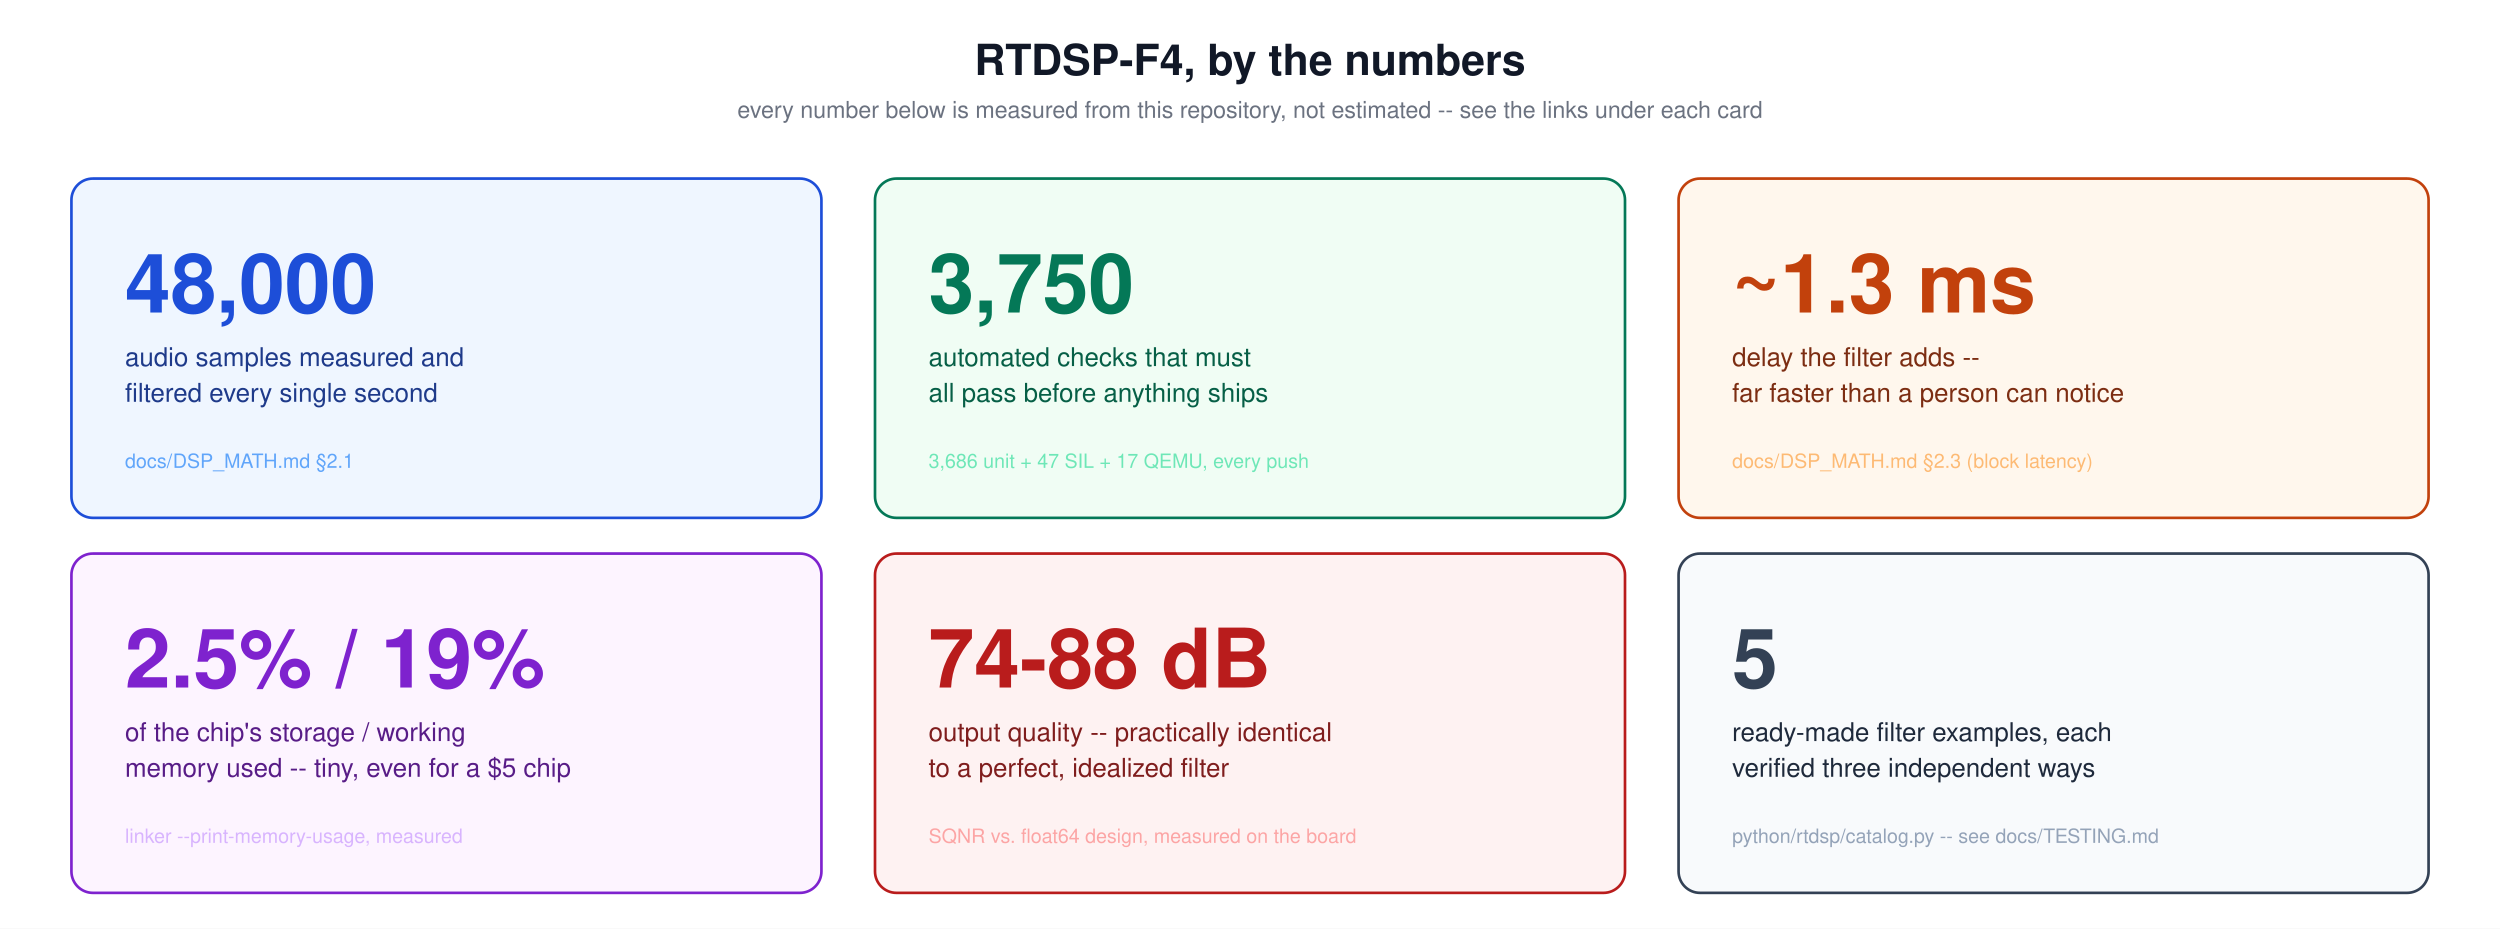
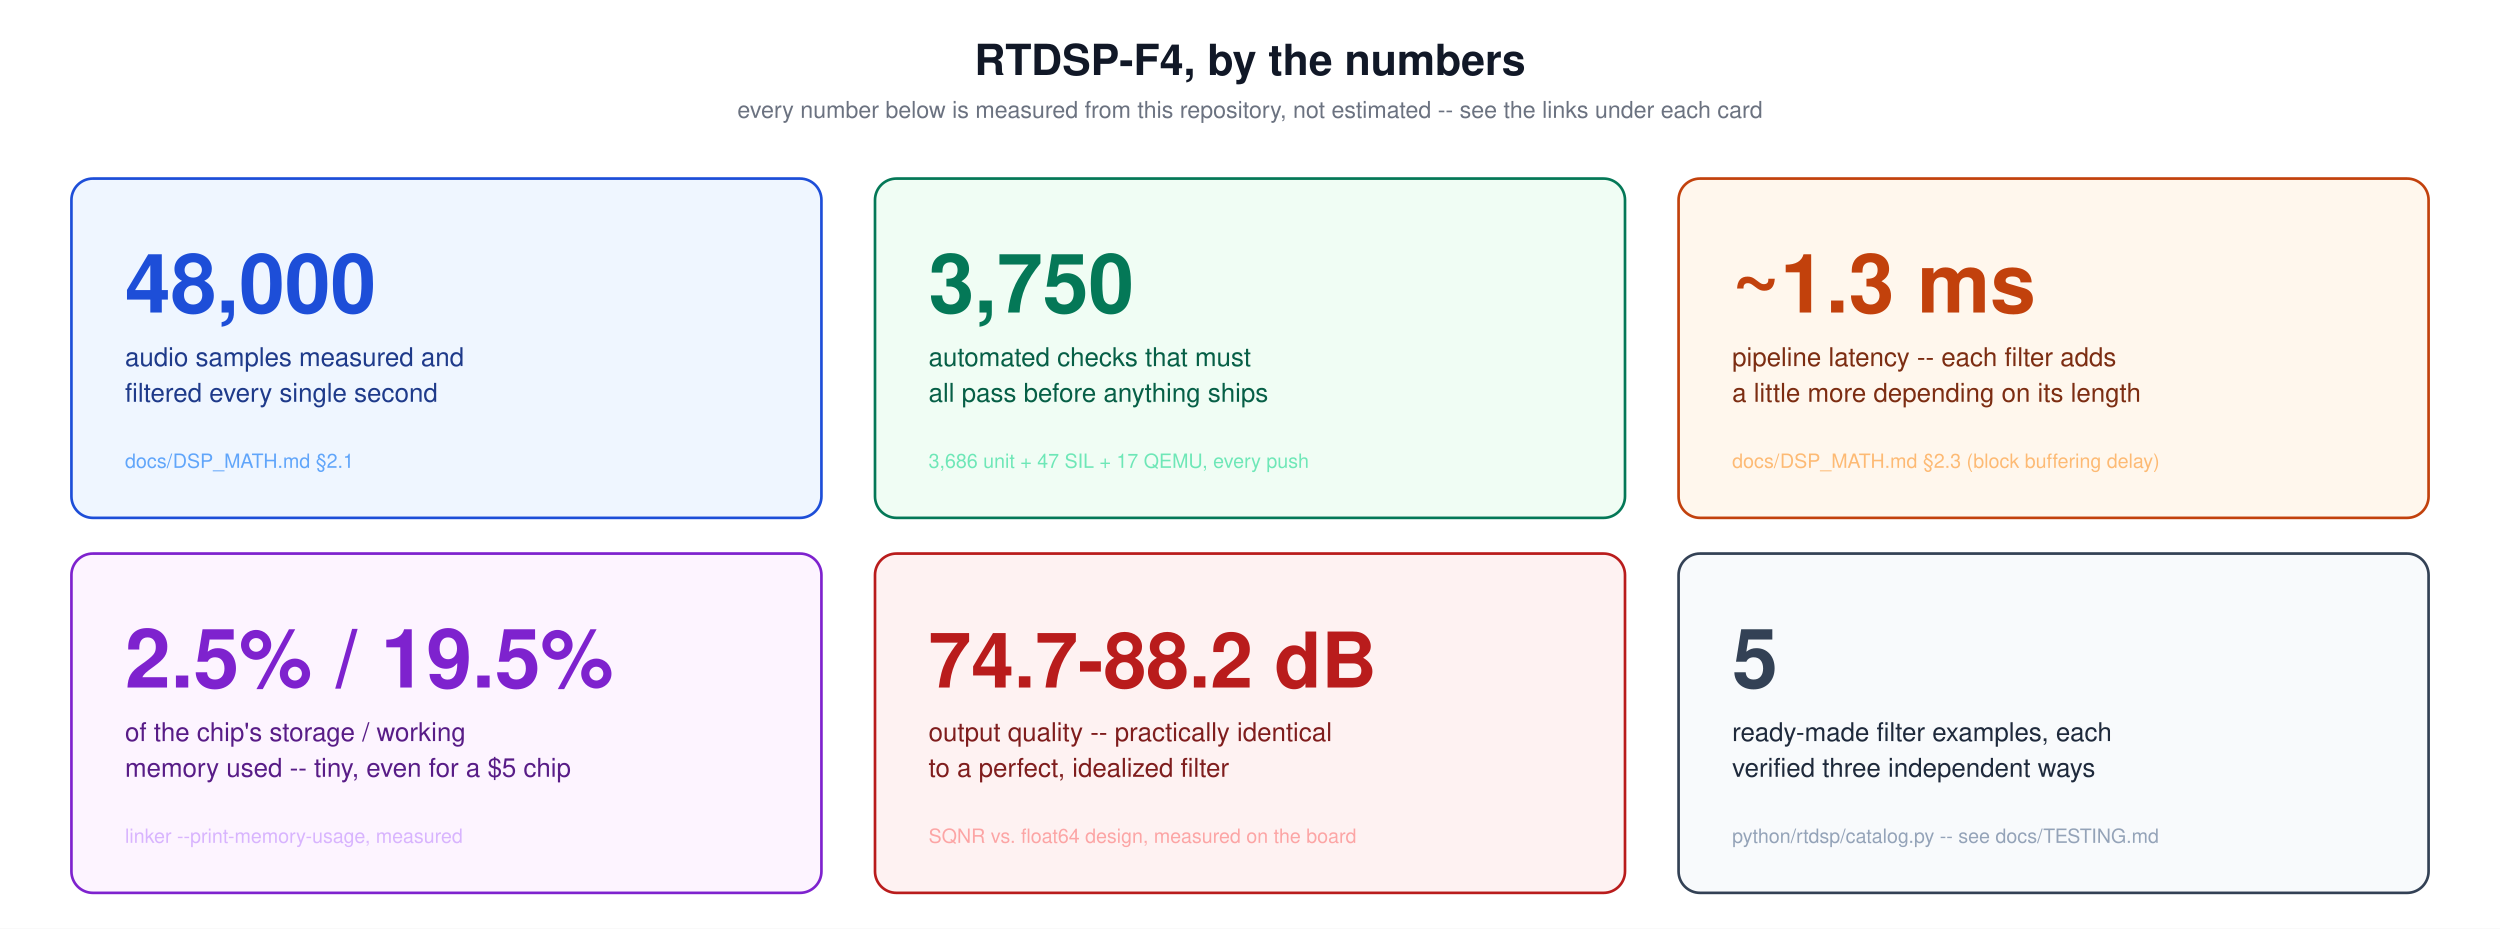
<svg xmlns="http://www.w3.org/2000/svg" width="1400" height="520" viewBox="0 0 1400 520" font-family="Helvetica, Arial, sans-serif">
  <rect x="0" y="0" width="1400" height="520" fill="#ffffff" />
  <text x="700" y="42" text-anchor="middle" font-size="24" font-weight="bold" fill="#111827">RTDSP-F4, by the numbers</text>
  <text x="700" y="66" text-anchor="middle" font-size="13" fill="#6b7280">every number below is measured from this repository, not estimated -- see the links under each card</text>
  <g>
    <rect x="40" y="100" width="420" height="190" rx="12" fill="#eff6ff" stroke="#1d4ed8" stroke-width="1.5" />
    <text x="70" y="175" font-size="46" font-weight="bold" fill="#1d4ed8">48,000</text>
    <text x="70" y="205" font-size="14.5" fill="#1e3a8a">audio samples measured and</text>
    <text x="70" y="225" font-size="14.5" fill="#1e3a8a">filtered every single second</text>
    <text x="70" y="262" font-size="11" fill="#60a5fa">docs/DSP_MATH.md §2.1</text>
  </g>
  <g>
    <rect x="490" y="100" width="420" height="190" rx="12" fill="#f0fdf4" stroke="#047857" stroke-width="1.5" />
    <text x="520" y="175" font-size="46" font-weight="bold" fill="#047857">3,750</text>
    <text x="520" y="205" font-size="14.5" fill="#065f46">automated checks that must</text>
    <text x="520" y="225" font-size="14.5" fill="#065f46">all pass before anything ships</text>
    <text x="520" y="262" font-size="11" fill="#6ee7b7">3,686 unit + 47 SIL + 17 QEMU, every push</text>
  </g>
  <g>
    <rect x="940" y="100" width="420" height="190" rx="12" fill="#fff7ed" stroke="#c2410c" stroke-width="1.5" />
    <text x="970" y="175" font-size="46" font-weight="bold" fill="#c2410c">~1.3 ms</text>
-     <text x="970" y="205" font-size="14.5" fill="#7c2d12">delay the filter adds --</text>
-     <text x="970" y="225" font-size="14.5" fill="#7c2d12">far faster than a person can notice</text>
-     <text x="970" y="262" font-size="11" fill="#fdba74">docs/DSP_MATH.md §2.3 (block latency)</text>
+     <text x="970" y="205" font-size="14.5" fill="#7c2d12">pipeline latency -- each filter adds</text>
+     <text x="970" y="225" font-size="14.5" fill="#7c2d12">a little more depending on its length</text>
+     <text x="970" y="262" font-size="11" fill="#fdba74">docs/DSP_MATH.md §2.3 (block buffering delay)</text>
  </g>
  <g>
    <rect x="40" y="310" width="420" height="190" rx="12" fill="#fdf4ff" stroke="#7e22ce" stroke-width="1.5" />
-     <text x="70" y="385" font-size="46" font-weight="bold" fill="#7e22ce">2.5% / 19%</text>
+     <text x="70" y="385" font-size="46" font-weight="bold" fill="#7e22ce">2.5% / 19.5%</text>
    <text x="70" y="415" font-size="14.5" fill="#581c87">of the chip's storage / working</text>
    <text x="70" y="435" font-size="14.5" fill="#581c87">memory used -- tiny, even for a $5 chip</text>
    <text x="70" y="472" font-size="11" fill="#d8b4fe">linker --print-memory-usage, measured</text>
  </g>
  <g>
    <rect x="490" y="310" width="420" height="190" rx="12" fill="#fef2f2" stroke="#b91c1c" stroke-width="1.5" />
-     <text x="520" y="385" font-size="46" font-weight="bold" fill="#b91c1c">74-88 dB</text>
+     <text x="520" y="385" font-size="43" font-weight="bold" fill="#b91c1c">74.7-88.2 dB</text>
    <text x="520" y="415" font-size="14.5" fill="#7f1d1d">output quality -- practically identical</text>
    <text x="520" y="435" font-size="14.5" fill="#7f1d1d">to a perfect, idealized filter</text>
    <text x="520" y="472" font-size="11" fill="#fca5a5">SQNR vs. float64 design, measured on the board</text>
  </g>
  <g>
    <rect x="940" y="310" width="420" height="190" rx="12" fill="#f8fafc" stroke="#334155" stroke-width="1.5" />
    <text x="970" y="385" font-size="46" font-weight="bold" fill="#334155">5</text>
    <text x="970" y="415" font-size="14.5" fill="#1e293b">ready-made filter examples, each</text>
    <text x="970" y="435" font-size="14.5" fill="#1e293b">verified three independent ways</text>
    <text x="970" y="472" font-size="11" fill="#94a3b8">python/rtdsp/catalog.py -- see docs/TESTING.md</text>
  </g>
</svg>
